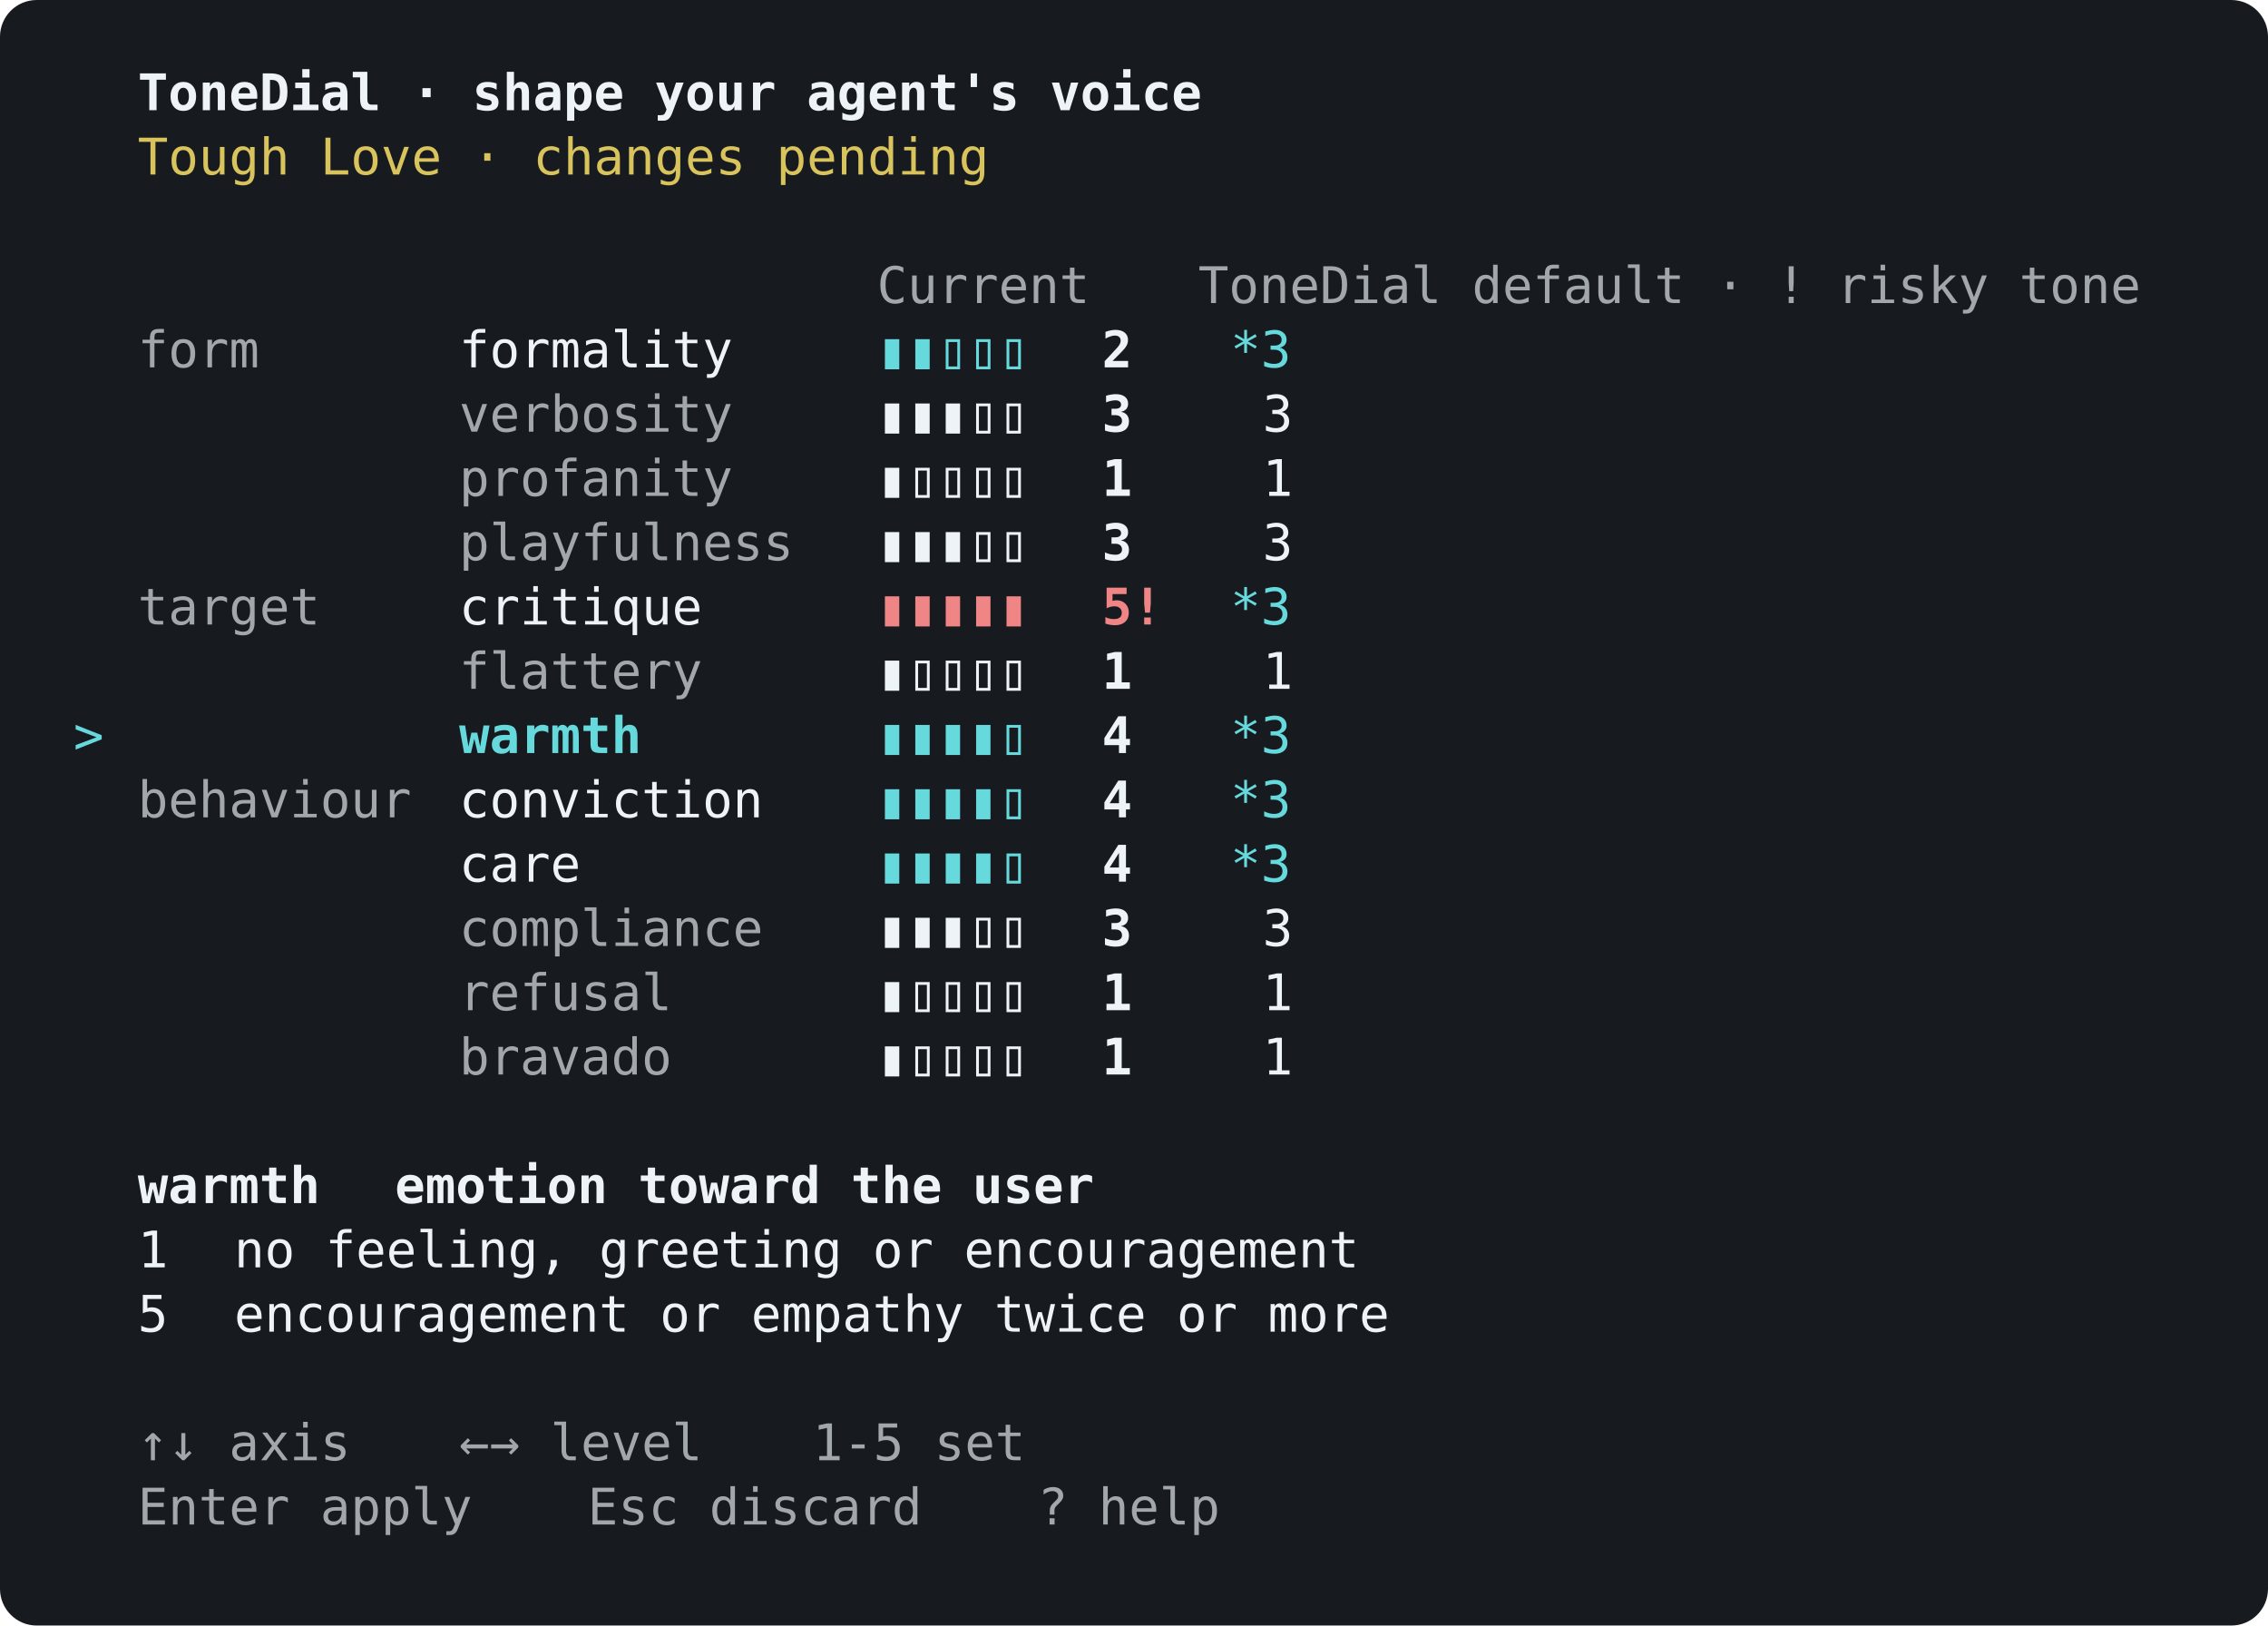
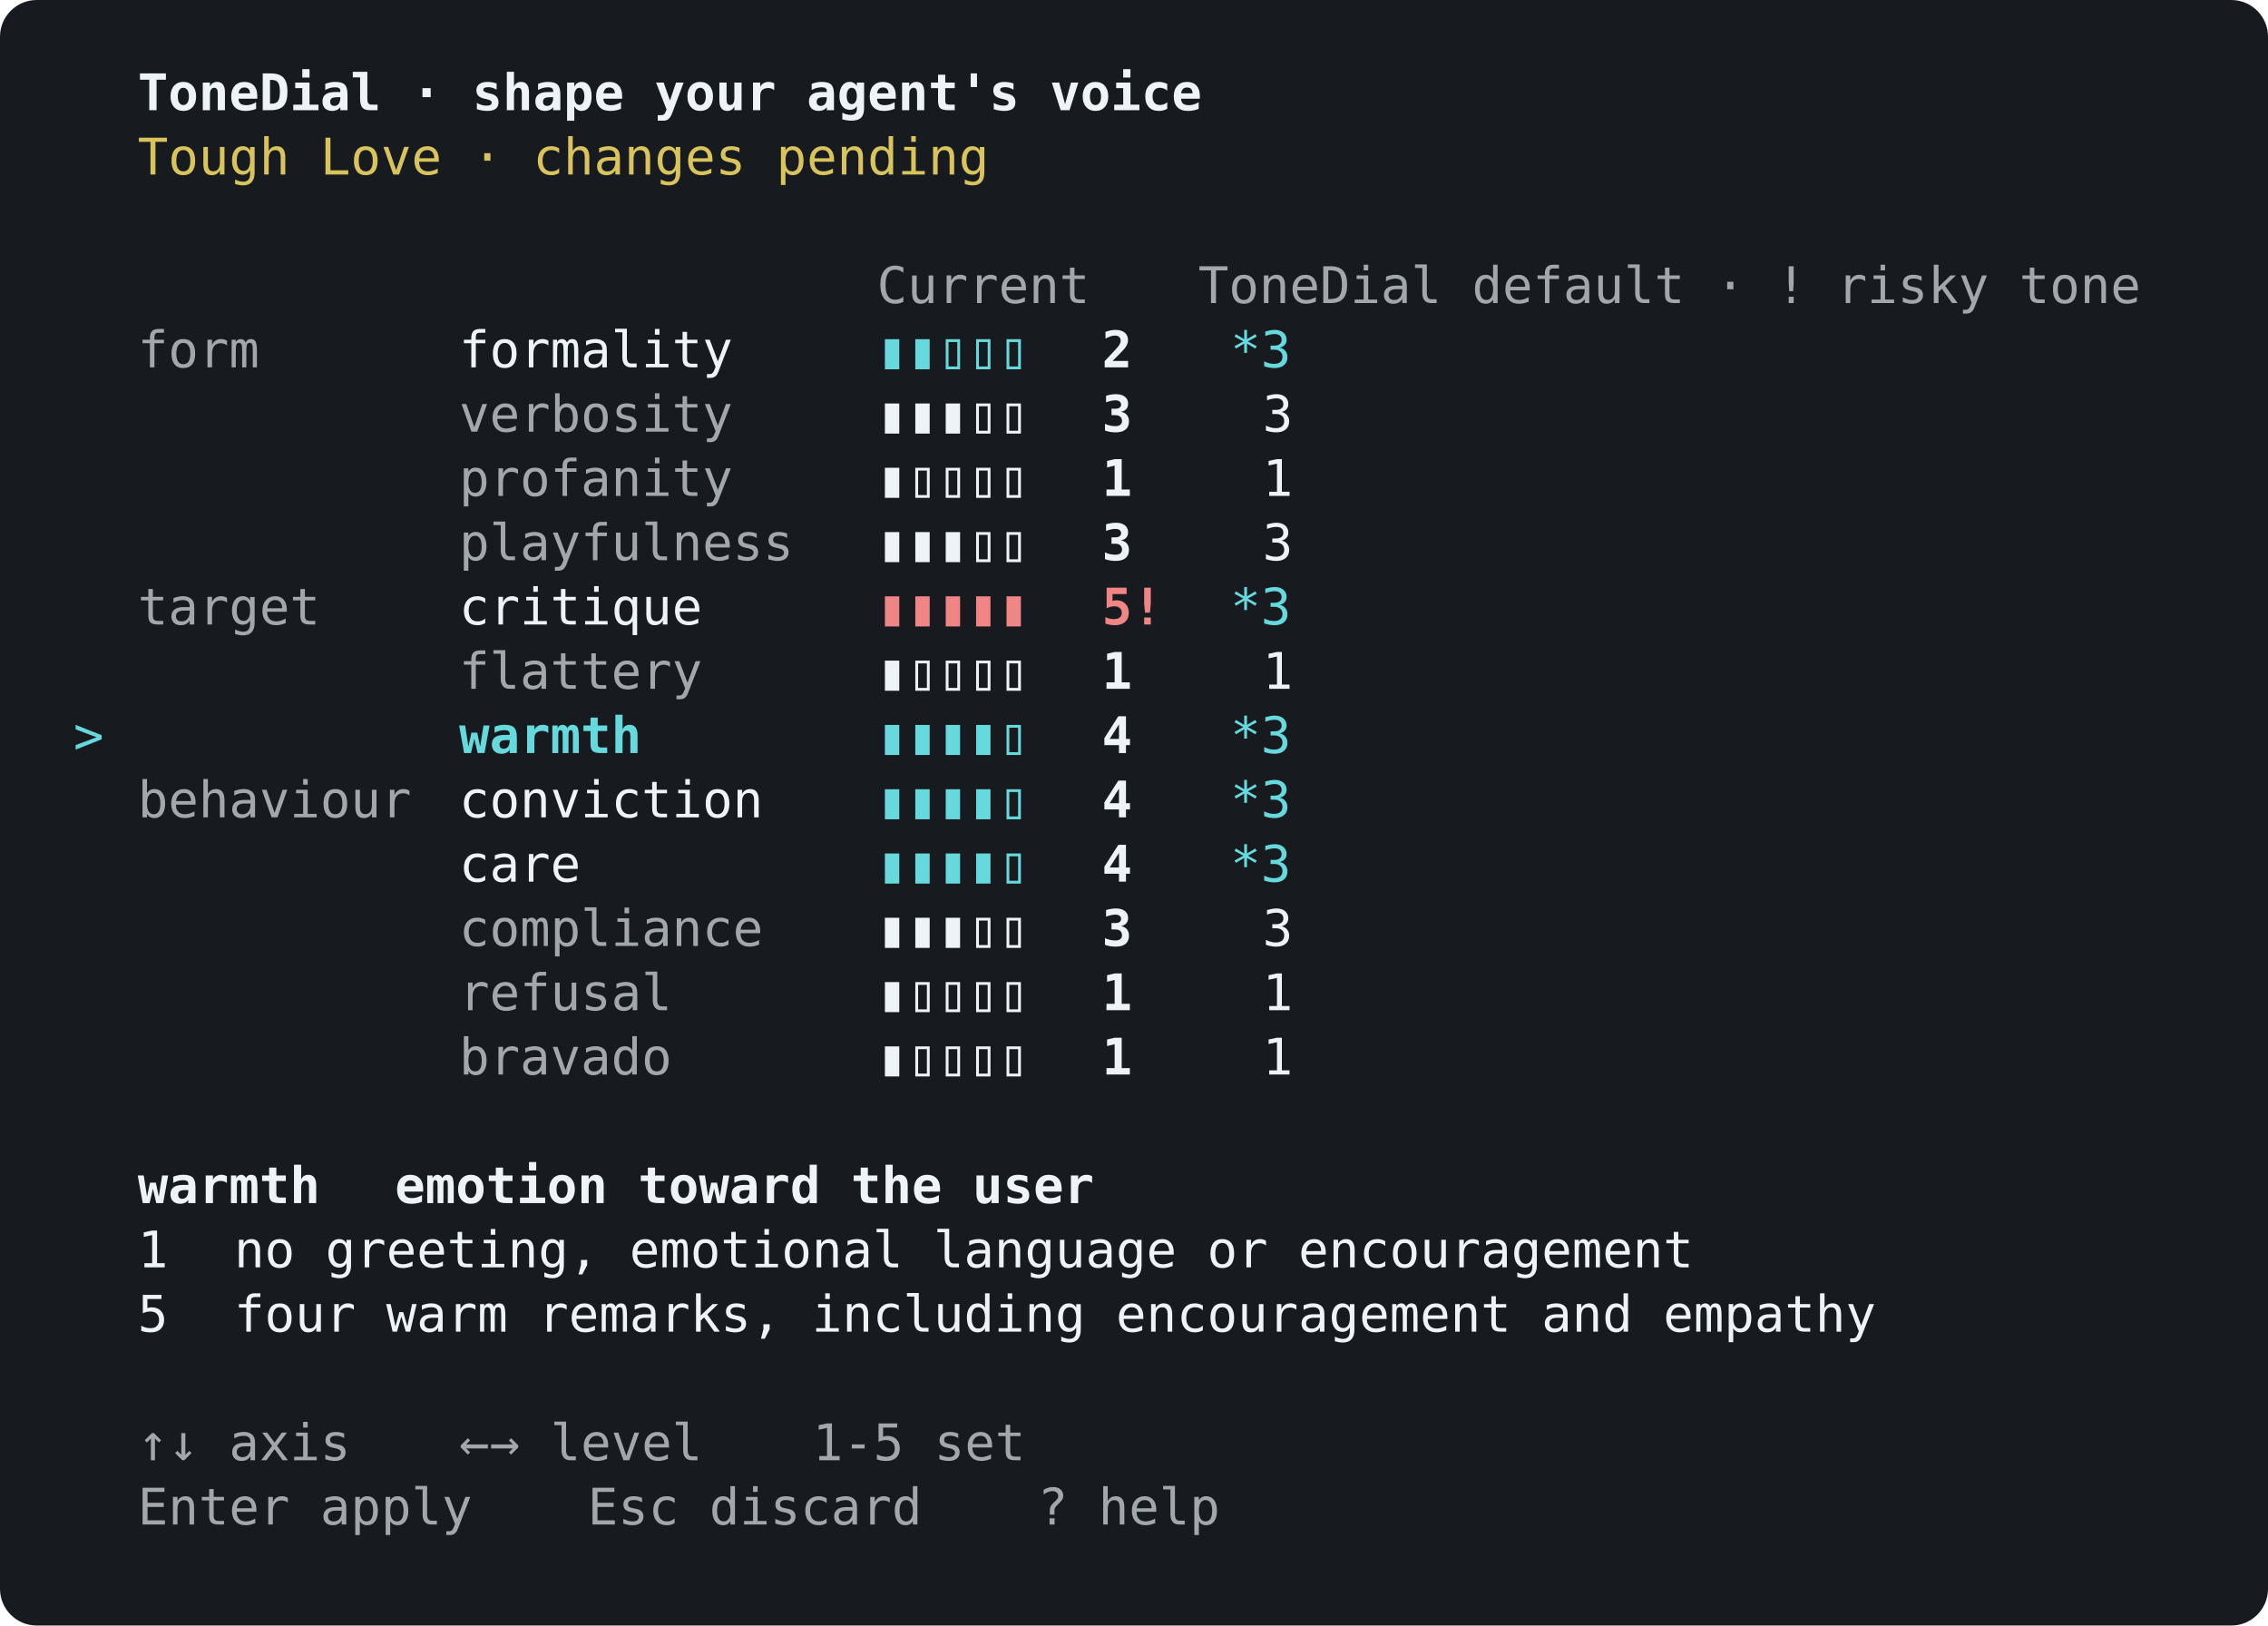
<svg xmlns="http://www.w3.org/2000/svg" width="988" height="708" viewBox="0 0 988 708" role="img" aria-labelledby="title description">
  <rect width="100%" height="100%" rx="16" fill="#171b20" />
  <g font-family="ui-monospace, SFMono-Regular, Menlo, Consolas, monospace, system-ui" font-size="22">
    <text x="60" y="48" fill="#edf3f6" font-weight="700" opacity="1">ToneDial · shape your agent's voice</text>
    <text x="60" y="76" fill="#d8c35d" font-weight="400" opacity="1">Tough Love · changes pending</text>
    <text x="382" y="132" fill="#edf3f6" font-weight="400" opacity="0.65">Current</text>
    <text x="522" y="132" fill="#edf3f6" font-weight="400" opacity="0.65">ToneDial default · ! risky tone</text>
    <text x="60" y="160" fill="#edf3f6" font-weight="400" opacity="0.65">form</text>
    <text x="200" y="160" fill="#edf3f6" font-weight="400" opacity="1">formality</text>
    <text x="382" y="160" fill="#66d9dc" font-weight="400" opacity="1">▮▮▯▯▯</text>
    <text x="480" y="160" fill="#edf3f6" font-weight="700" opacity="1">2</text>
    <text x="536" y="160" fill="#66d9dc" font-weight="400" opacity="1">*3</text>
    <text x="200" y="188" fill="#edf3f6" font-weight="400" opacity="0.65">verbosity</text>
    <text x="382" y="188" fill="#edf3f6" font-weight="400" opacity="1">▮▮▮▯▯</text>
    <text x="480" y="188" fill="#edf3f6" font-weight="700" opacity="1">3</text>
    <text x="550" y="188" fill="#edf3f6" font-weight="400" opacity="1">3</text>
    <text x="200" y="216" fill="#edf3f6" font-weight="400" opacity="0.65">profanity</text>
    <text x="382" y="216" fill="#edf3f6" font-weight="400" opacity="1">▮▯▯▯▯</text>
    <text x="480" y="216" fill="#edf3f6" font-weight="700" opacity="1">1</text>
    <text x="550" y="216" fill="#edf3f6" font-weight="400" opacity="1">1</text>
    <text x="200" y="244" fill="#edf3f6" font-weight="400" opacity="0.65">playfulness</text>
    <text x="382" y="244" fill="#edf3f6" font-weight="400" opacity="1">▮▮▮▯▯</text>
    <text x="480" y="244" fill="#edf3f6" font-weight="700" opacity="1">3</text>
    <text x="550" y="244" fill="#edf3f6" font-weight="400" opacity="1">3</text>
    <text x="60" y="272" fill="#edf3f6" font-weight="400" opacity="0.65">target</text>
    <text x="200" y="272" fill="#edf3f6" font-weight="400" opacity="1">critique</text>
    <text x="382" y="272" fill="#ef8585" font-weight="400" opacity="1">▮▮▮▮▮</text>
    <text x="480" y="272" fill="#ef8585" font-weight="700" opacity="1">5!</text>
    <text x="536" y="272" fill="#66d9dc" font-weight="400" opacity="1">*3</text>
    <text x="200" y="300" fill="#edf3f6" font-weight="400" opacity="0.65">flattery</text>
    <text x="382" y="300" fill="#edf3f6" font-weight="400" opacity="1">▮▯▯▯▯</text>
    <text x="480" y="300" fill="#edf3f6" font-weight="700" opacity="1">1</text>
    <text x="550" y="300" fill="#edf3f6" font-weight="400" opacity="1">1</text>
    <text x="32" y="328" fill="#66d9dc" font-weight="400" opacity="1">&gt; </text>
    <text x="200" y="328" fill="#66d9dc" font-weight="700" opacity="1">warmth</text>
    <text x="382" y="328" fill="#66d9dc" font-weight="400" opacity="1">▮▮▮▮▯</text>
    <text x="480" y="328" fill="#edf3f6" font-weight="700" opacity="1">4</text>
    <text x="536" y="328" fill="#66d9dc" font-weight="400" opacity="1">*3</text>
    <text x="60" y="356" fill="#edf3f6" font-weight="400" opacity="0.65">behaviour </text>
    <text x="200" y="356" fill="#edf3f6" font-weight="400" opacity="1">conviction</text>
    <text x="382" y="356" fill="#66d9dc" font-weight="400" opacity="1">▮▮▮▮▯</text>
    <text x="480" y="356" fill="#edf3f6" font-weight="700" opacity="1">4</text>
    <text x="536" y="356" fill="#66d9dc" font-weight="400" opacity="1">*3</text>
    <text x="200" y="384" fill="#edf3f6" font-weight="400" opacity="1">care</text>
    <text x="382" y="384" fill="#66d9dc" font-weight="400" opacity="1">▮▮▮▮▯</text>
    <text x="480" y="384" fill="#edf3f6" font-weight="700" opacity="1">4</text>
    <text x="536" y="384" fill="#66d9dc" font-weight="400" opacity="1">*3</text>
    <text x="200" y="412" fill="#edf3f6" font-weight="400" opacity="0.65">compliance </text>
    <text x="382" y="412" fill="#edf3f6" font-weight="400" opacity="1">▮▮▮▯▯</text>
    <text x="480" y="412" fill="#edf3f6" font-weight="700" opacity="1">3</text>
    <text x="550" y="412" fill="#edf3f6" font-weight="400" opacity="1">3</text>
    <text x="200" y="440" fill="#edf3f6" font-weight="400" opacity="0.65">refusal</text>
    <text x="382" y="440" fill="#edf3f6" font-weight="400" opacity="1">▮▯▯▯▯</text>
    <text x="480" y="440" fill="#edf3f6" font-weight="700" opacity="1">1</text>
    <text x="550" y="440" fill="#edf3f6" font-weight="400" opacity="1">1</text>
    <text x="200" y="468" fill="#edf3f6" font-weight="400" opacity="0.65">bravado</text>
    <text x="382" y="468" fill="#edf3f6" font-weight="400" opacity="1">▮▯▯▯▯</text>
    <text x="480" y="468" fill="#edf3f6" font-weight="700" opacity="1">1</text>
    <text x="550" y="468" fill="#edf3f6" font-weight="400" opacity="1">1</text>
    <text x="60" y="524" fill="#edf3f6" font-weight="700" opacity="1">warmth</text>
    <text x="172" y="524" fill="#edf3f6" font-weight="700" opacity="1">emotion toward the user</text>
    <text x="60" y="552" fill="#edf3f6" font-weight="400" opacity="1">1</text>
-     <text x="102" y="552" fill="#edf3f6" font-weight="400" opacity="1">no feeling, greeting or encouragement</text>
+     <text x="102" y="552" fill="#edf3f6" font-weight="400" opacity="1">no greeting, emotional language or encouragement</text>
    <text x="60" y="580" fill="#edf3f6" font-weight="400" opacity="1">5</text>
-     <text x="102" y="580" fill="#edf3f6" font-weight="400" opacity="1">encouragement or empathy twice or more</text>
+     <text x="102" y="580" fill="#edf3f6" font-weight="400" opacity="1">four warm remarks, including encouragement and empathy</text>
    <text x="60" y="636" fill="#edf3f6" font-weight="400" opacity="0.65">↑↓ axis</text>
    <text x="200" y="636" fill="#edf3f6" font-weight="400" opacity="0.65">←→ level</text>
    <text x="354" y="636" fill="#edf3f6" font-weight="400" opacity="0.65">1-5 set</text>
    <text x="60" y="664" fill="#edf3f6" font-weight="400" opacity="0.65">Enter apply</text>
    <text x="256" y="664" fill="#edf3f6" font-weight="400" opacity="0.65">Esc discard</text>
    <text x="452" y="664" fill="#edf3f6" font-weight="400" opacity="0.65">? help</text>
  </g>
</svg>
